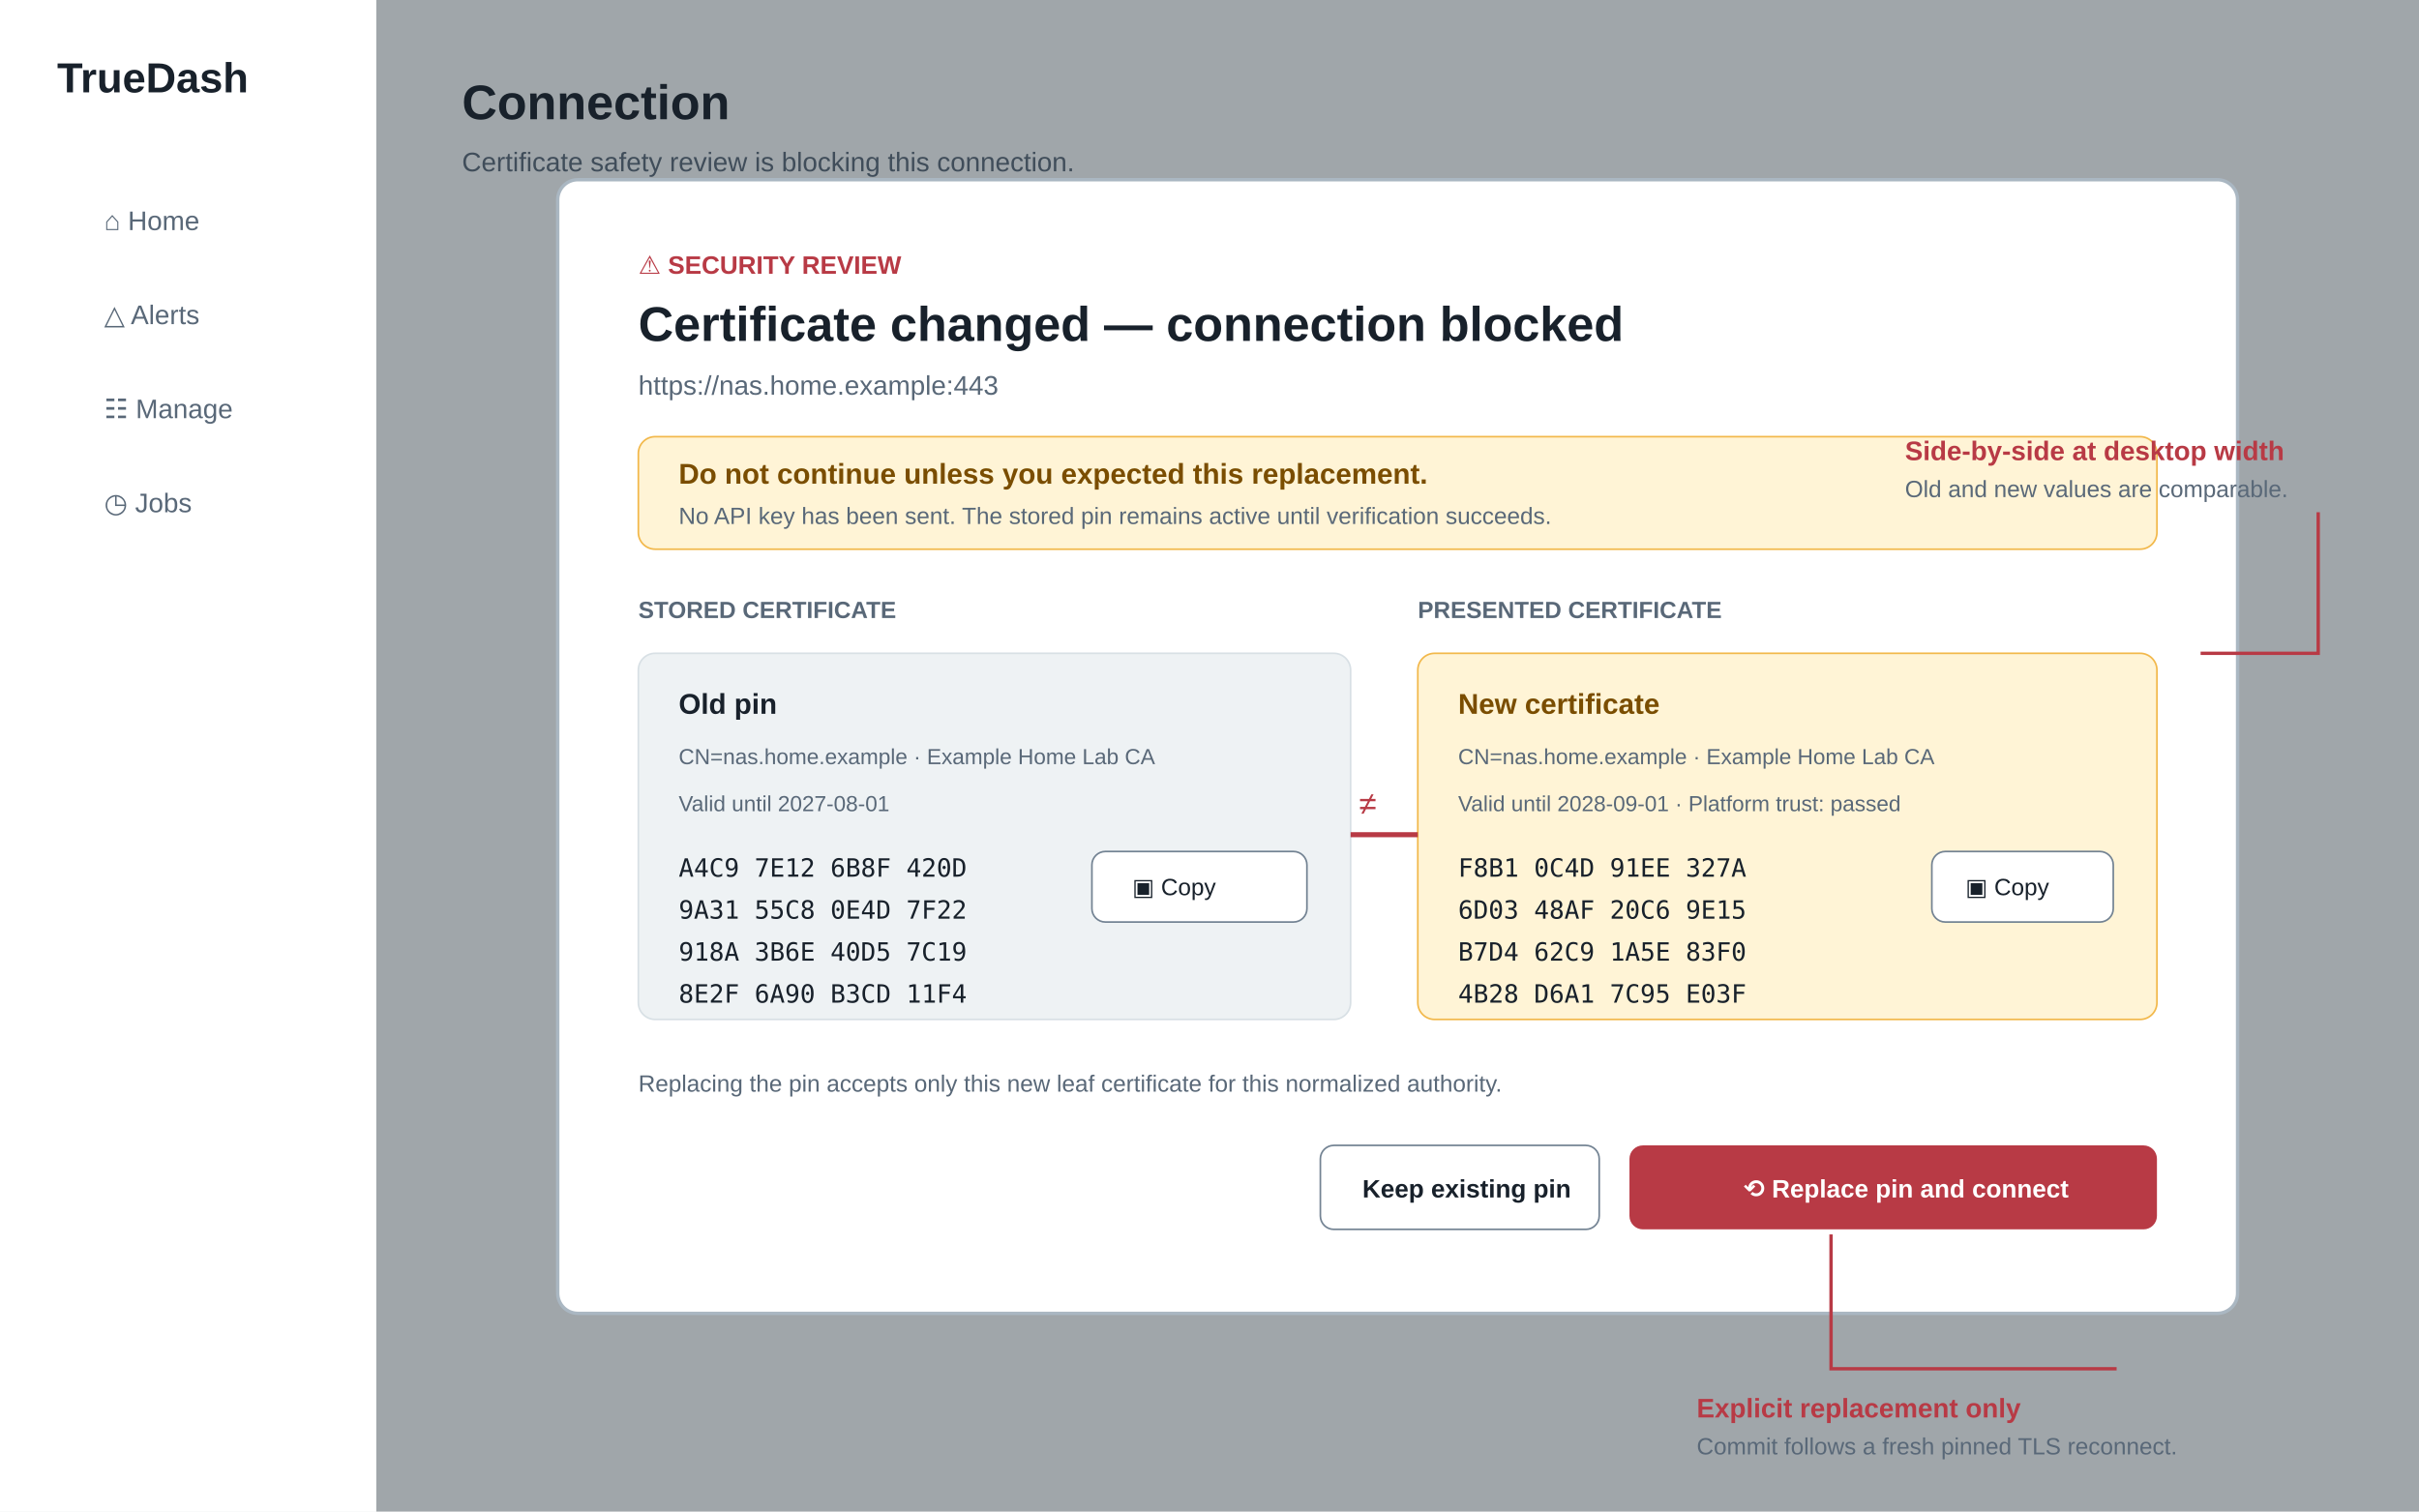
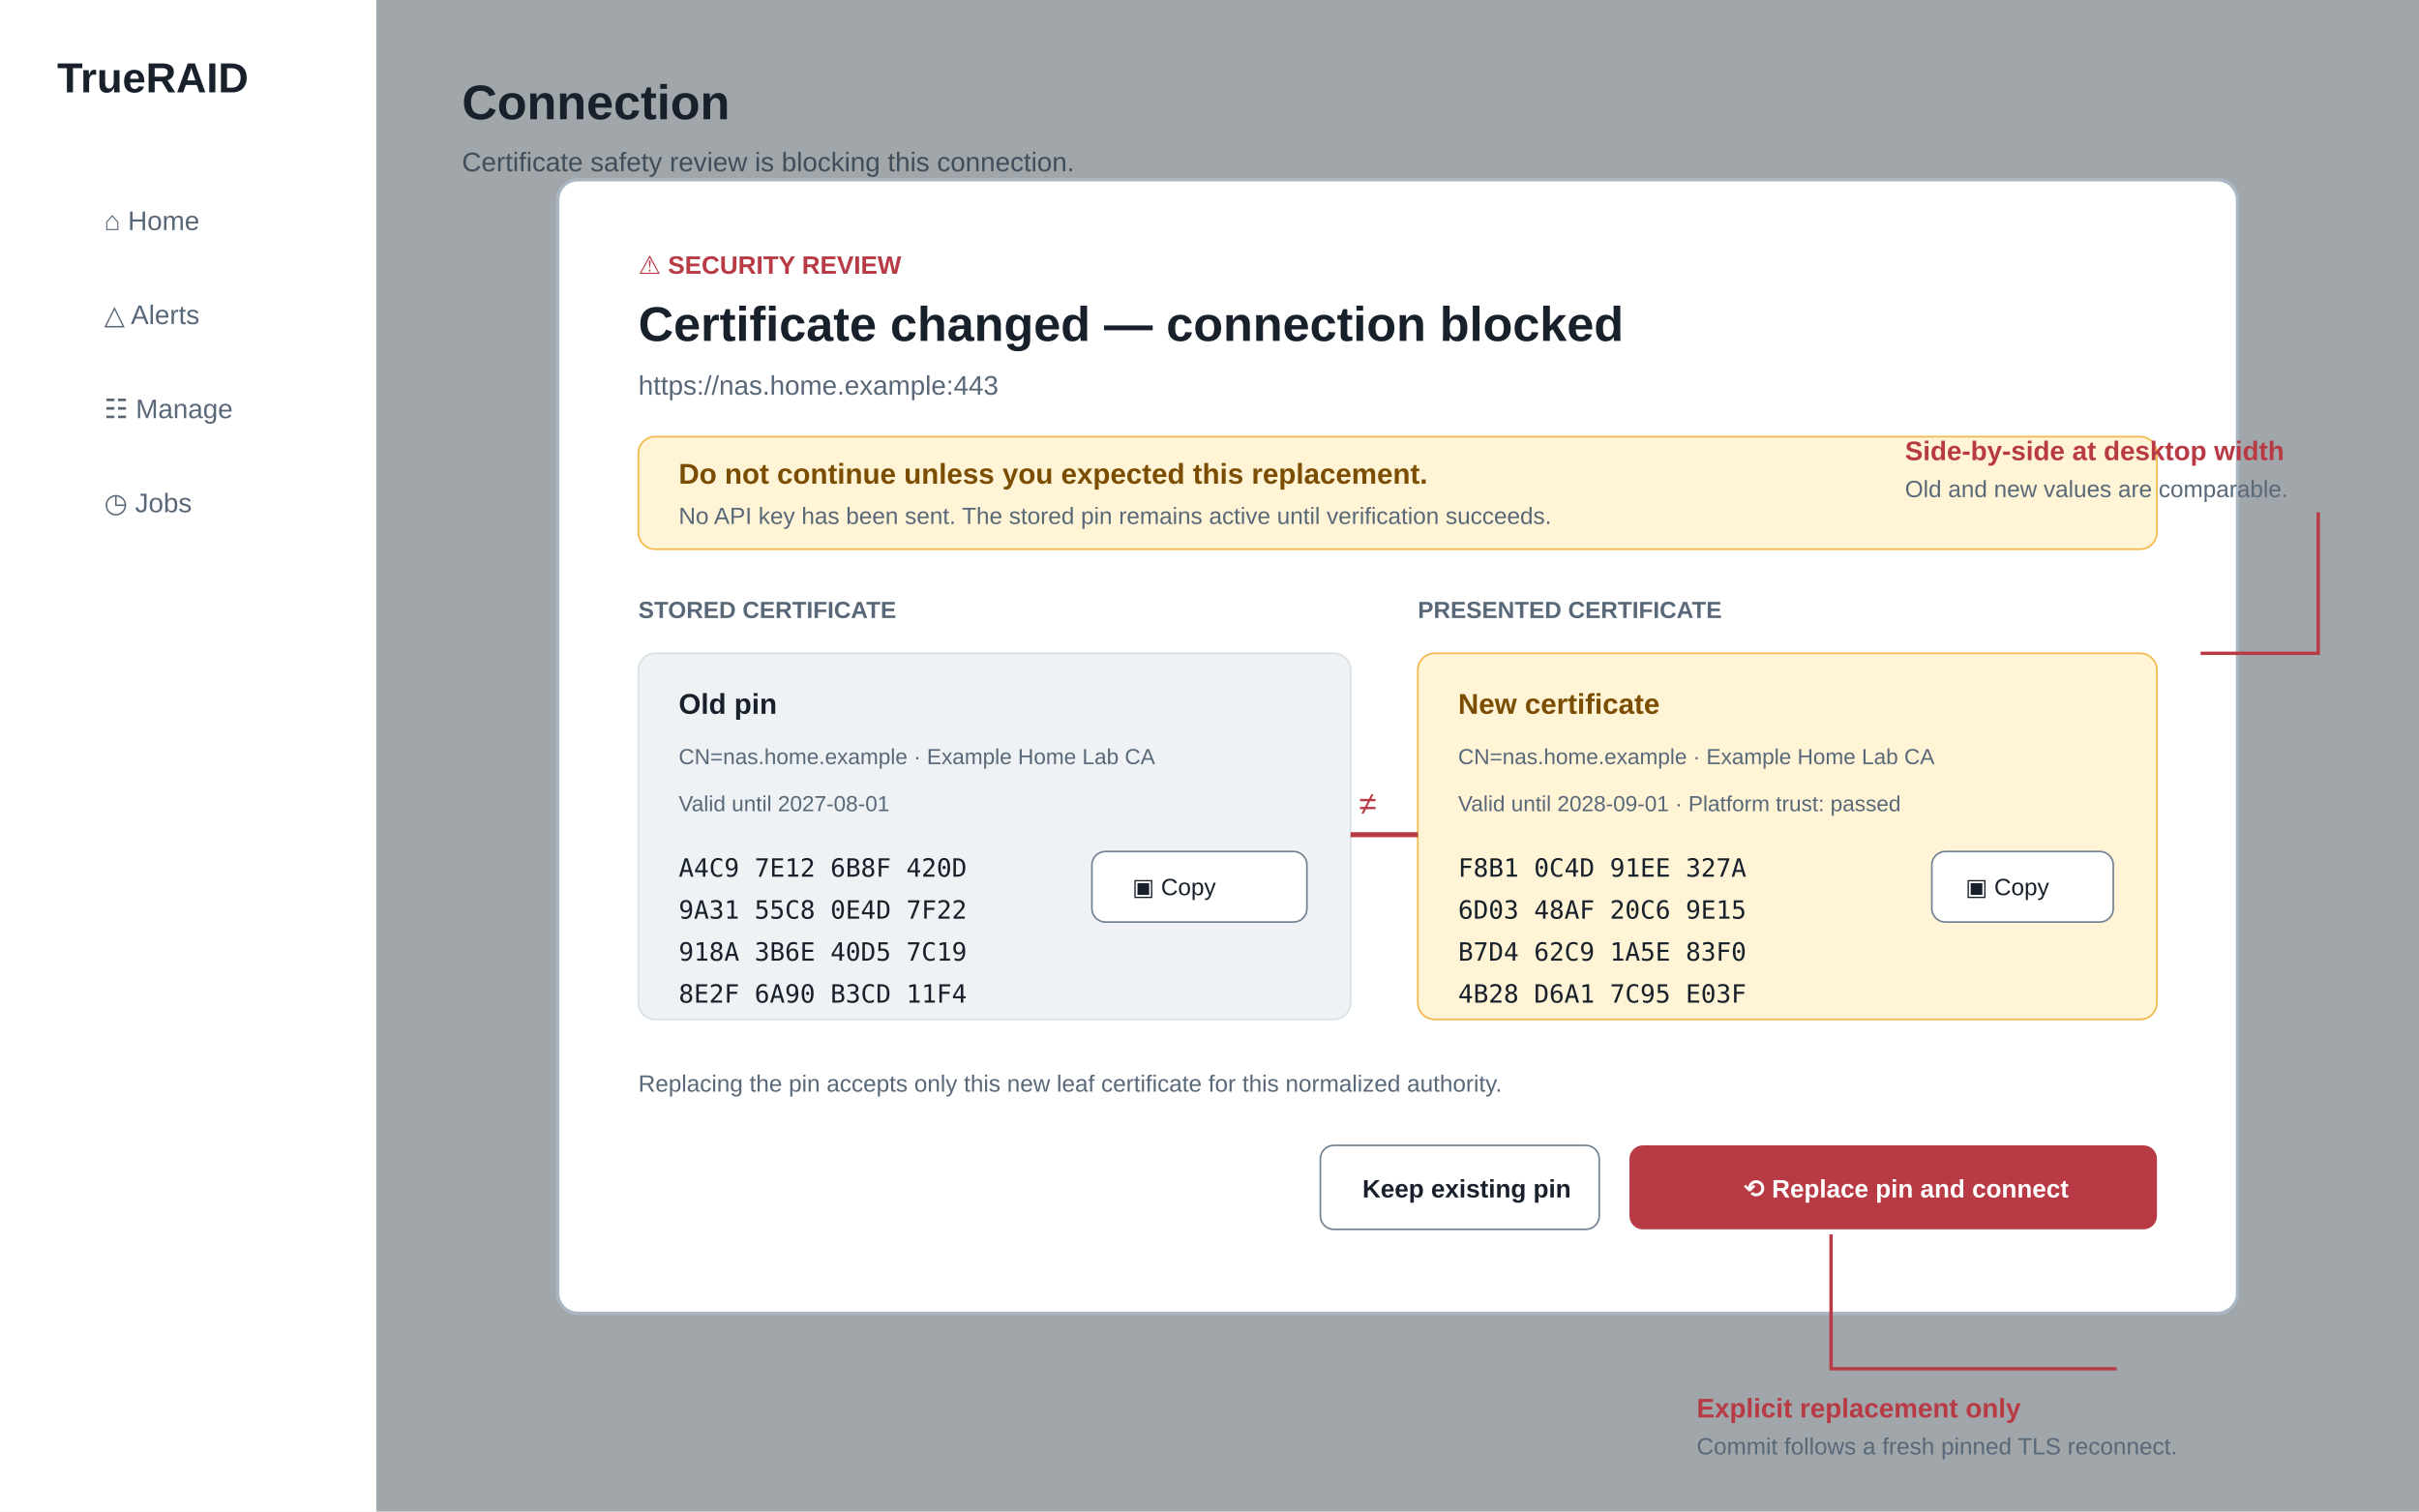
<svg xmlns="http://www.w3.org/2000/svg" width="1440" height="900" viewBox="0 0 1440 900" role="img" aria-labelledby="title desc">
  <rect width="1440" height="900" fill="#F4F7F8" />
  <g font-family="Arial, sans-serif">
    <rect width="224" height="900" fill="#FFFFFF" />
-     <text x="34" y="55" fill="#18212B" font-size="25" font-weight="700">TrueDash</text>
+     <text x="34" y="55" fill="#18212B" font-size="25" font-weight="700">TrueRAID</text>
    <g fill="#596878" font-size="16">
      <text x="62" y="137">⌂  Home</text>
      <text x="62" y="193">△  Alerts</text>
      <text x="62" y="249">☷  Manage</text>
      <text x="62" y="305">◷  Jobs</text>
    </g>
    <text x="275" y="71" fill="#18212B" font-size="29" font-weight="700">Connection</text>
    <text x="275" y="102" fill="#596878" font-size="16">Certificate safety review is blocking this connection.</text>
    <rect x="224" width="1216" height="900" fill="#18212B" opacity=".38" />
    <rect x="332" y="107" width="1000" height="675" rx="12" fill="#FFFFFF" stroke="#AAB7C2" stroke-width="2" />
    <text x="380" y="163" fill="#B83A45" font-size="15" font-weight="700">⚠ SECURITY REVIEW</text>
    <text x="380" y="203" fill="#18212B" font-size="29" font-weight="700">Certificate changed — connection blocked</text>
    <text x="380" y="235" fill="#596878" font-size="16">https://nas.home.example:443</text>
    <rect x="380" y="260" width="904" height="67" rx="10" fill="#FFF4D6" stroke="#F2B84B" />
    <text x="404" y="288" fill="#7A4D00" font-size="17" font-weight="700">Do not continue unless you expected this replacement.</text>
    <text x="404" y="312" fill="#596878" font-size="14">No API key has been sent. The stored pin remains active until verification succeeds.</text>
    <text x="380" y="368" fill="#596878" font-size="14" font-weight="700">STORED CERTIFICATE</text>
    <text x="844" y="368" fill="#596878" font-size="14" font-weight="700">PRESENTED CERTIFICATE</text>
    <rect x="380" y="389" width="424" height="218" rx="10" fill="#EEF2F4" stroke="#D8E0E5" />
    <rect x="844" y="389" width="440" height="218" rx="10" fill="#FFF4D6" stroke="#F2B84B" />
    <text x="404" y="425" fill="#18212B" font-size="17" font-weight="700">Old pin</text>
    <text x="404" y="455" fill="#596878" font-size="13">CN=nas.home.example · Example Home Lab CA</text>
    <text x="404" y="483" fill="#596878" font-size="13">Valid until 2027-08-01</text>
    <text x="404" y="522" fill="#18212B" font-family="monospace" font-size="15">A4C9 7E12 6B8F 420D</text>
    <text x="404" y="547" fill="#18212B" font-family="monospace" font-size="15">9A31 55C8 0E4D 7F22</text>
    <text x="404" y="572" fill="#18212B" font-family="monospace" font-size="15">918A 3B6E 40D5 7C19</text>
    <text x="404" y="597" fill="#18212B" font-family="monospace" font-size="15">8E2F 6A90 B3CD 11F4</text>
    <rect x="650" y="507" width="128" height="42" rx="8" fill="#FFFFFF" stroke="#738393" />
    <text x="674" y="533" fill="#18212B" font-size="14">▣ Copy</text>
    <text x="868" y="425" fill="#7A4D00" font-size="17" font-weight="700">New certificate</text>
    <text x="868" y="455" fill="#596878" font-size="13">CN=nas.home.example · Example Home Lab CA</text>
    <text x="868" y="483" fill="#596878" font-size="13">Valid until 2028-09-01 · Platform trust: passed</text>
    <text x="868" y="522" fill="#18212B" font-family="monospace" font-size="15">F8B1 0C4D 91EE 327A</text>
    <text x="868" y="547" fill="#18212B" font-family="monospace" font-size="15">6D03 48AF 20C6 9E15</text>
    <text x="868" y="572" fill="#18212B" font-family="monospace" font-size="15">B7D4 62C9 1A5E 83F0</text>
    <text x="868" y="597" fill="#18212B" font-family="monospace" font-size="15">4B28 D6A1 7C95 E03F</text>
    <rect x="1150" y="507" width="108" height="42" rx="8" fill="#FFFFFF" stroke="#738393" />
    <text x="1170" y="533" fill="#18212B" font-size="14">▣ Copy</text>
    <path d="M804 497 H844" stroke="#B83A45" stroke-width="3" />
    <text x="809" y="485" fill="#B83A45" font-size="19">≠</text>
    <text x="380" y="650" fill="#596878" font-size="14">Replacing the pin accepts only this new leaf certificate for this normalized authority.</text>
    <rect x="970" y="682" width="314" height="50" rx="8" fill="#B83A45" />
    <text x="1038" y="713" fill="#FFFFFF" font-size="15" font-weight="700">⟲ Replace pin and connect</text>
    <rect x="942" y="682" width="16" height="50" fill="#FFFFFF" />
    <rect x="786" y="682" width="166" height="50" rx="8" fill="#FFFFFF" stroke="#738393" />
    <text x="811" y="713" fill="#18212B" font-size="15" font-weight="700">Keep existing pin</text>
    <path d="M1310 389 H1380 V305" fill="none" stroke="#B83A45" stroke-width="2" />
    <text x="1134" y="274" fill="#B83A45" font-size="16" font-weight="700">Side-by-side at desktop width</text>
    <text x="1134" y="296" fill="#596878" font-size="14">Old and new values are comparable.</text>
    <path d="M1090 735 V815 H1260" fill="none" stroke="#B83A45" stroke-width="2" />
    <text x="1010" y="844" fill="#B83A45" font-size="16" font-weight="700">Explicit replacement only</text>
    <text x="1010" y="866" fill="#596878" font-size="14">Commit follows a fresh pinned TLS reconnect.</text>
  </g>
</svg>
